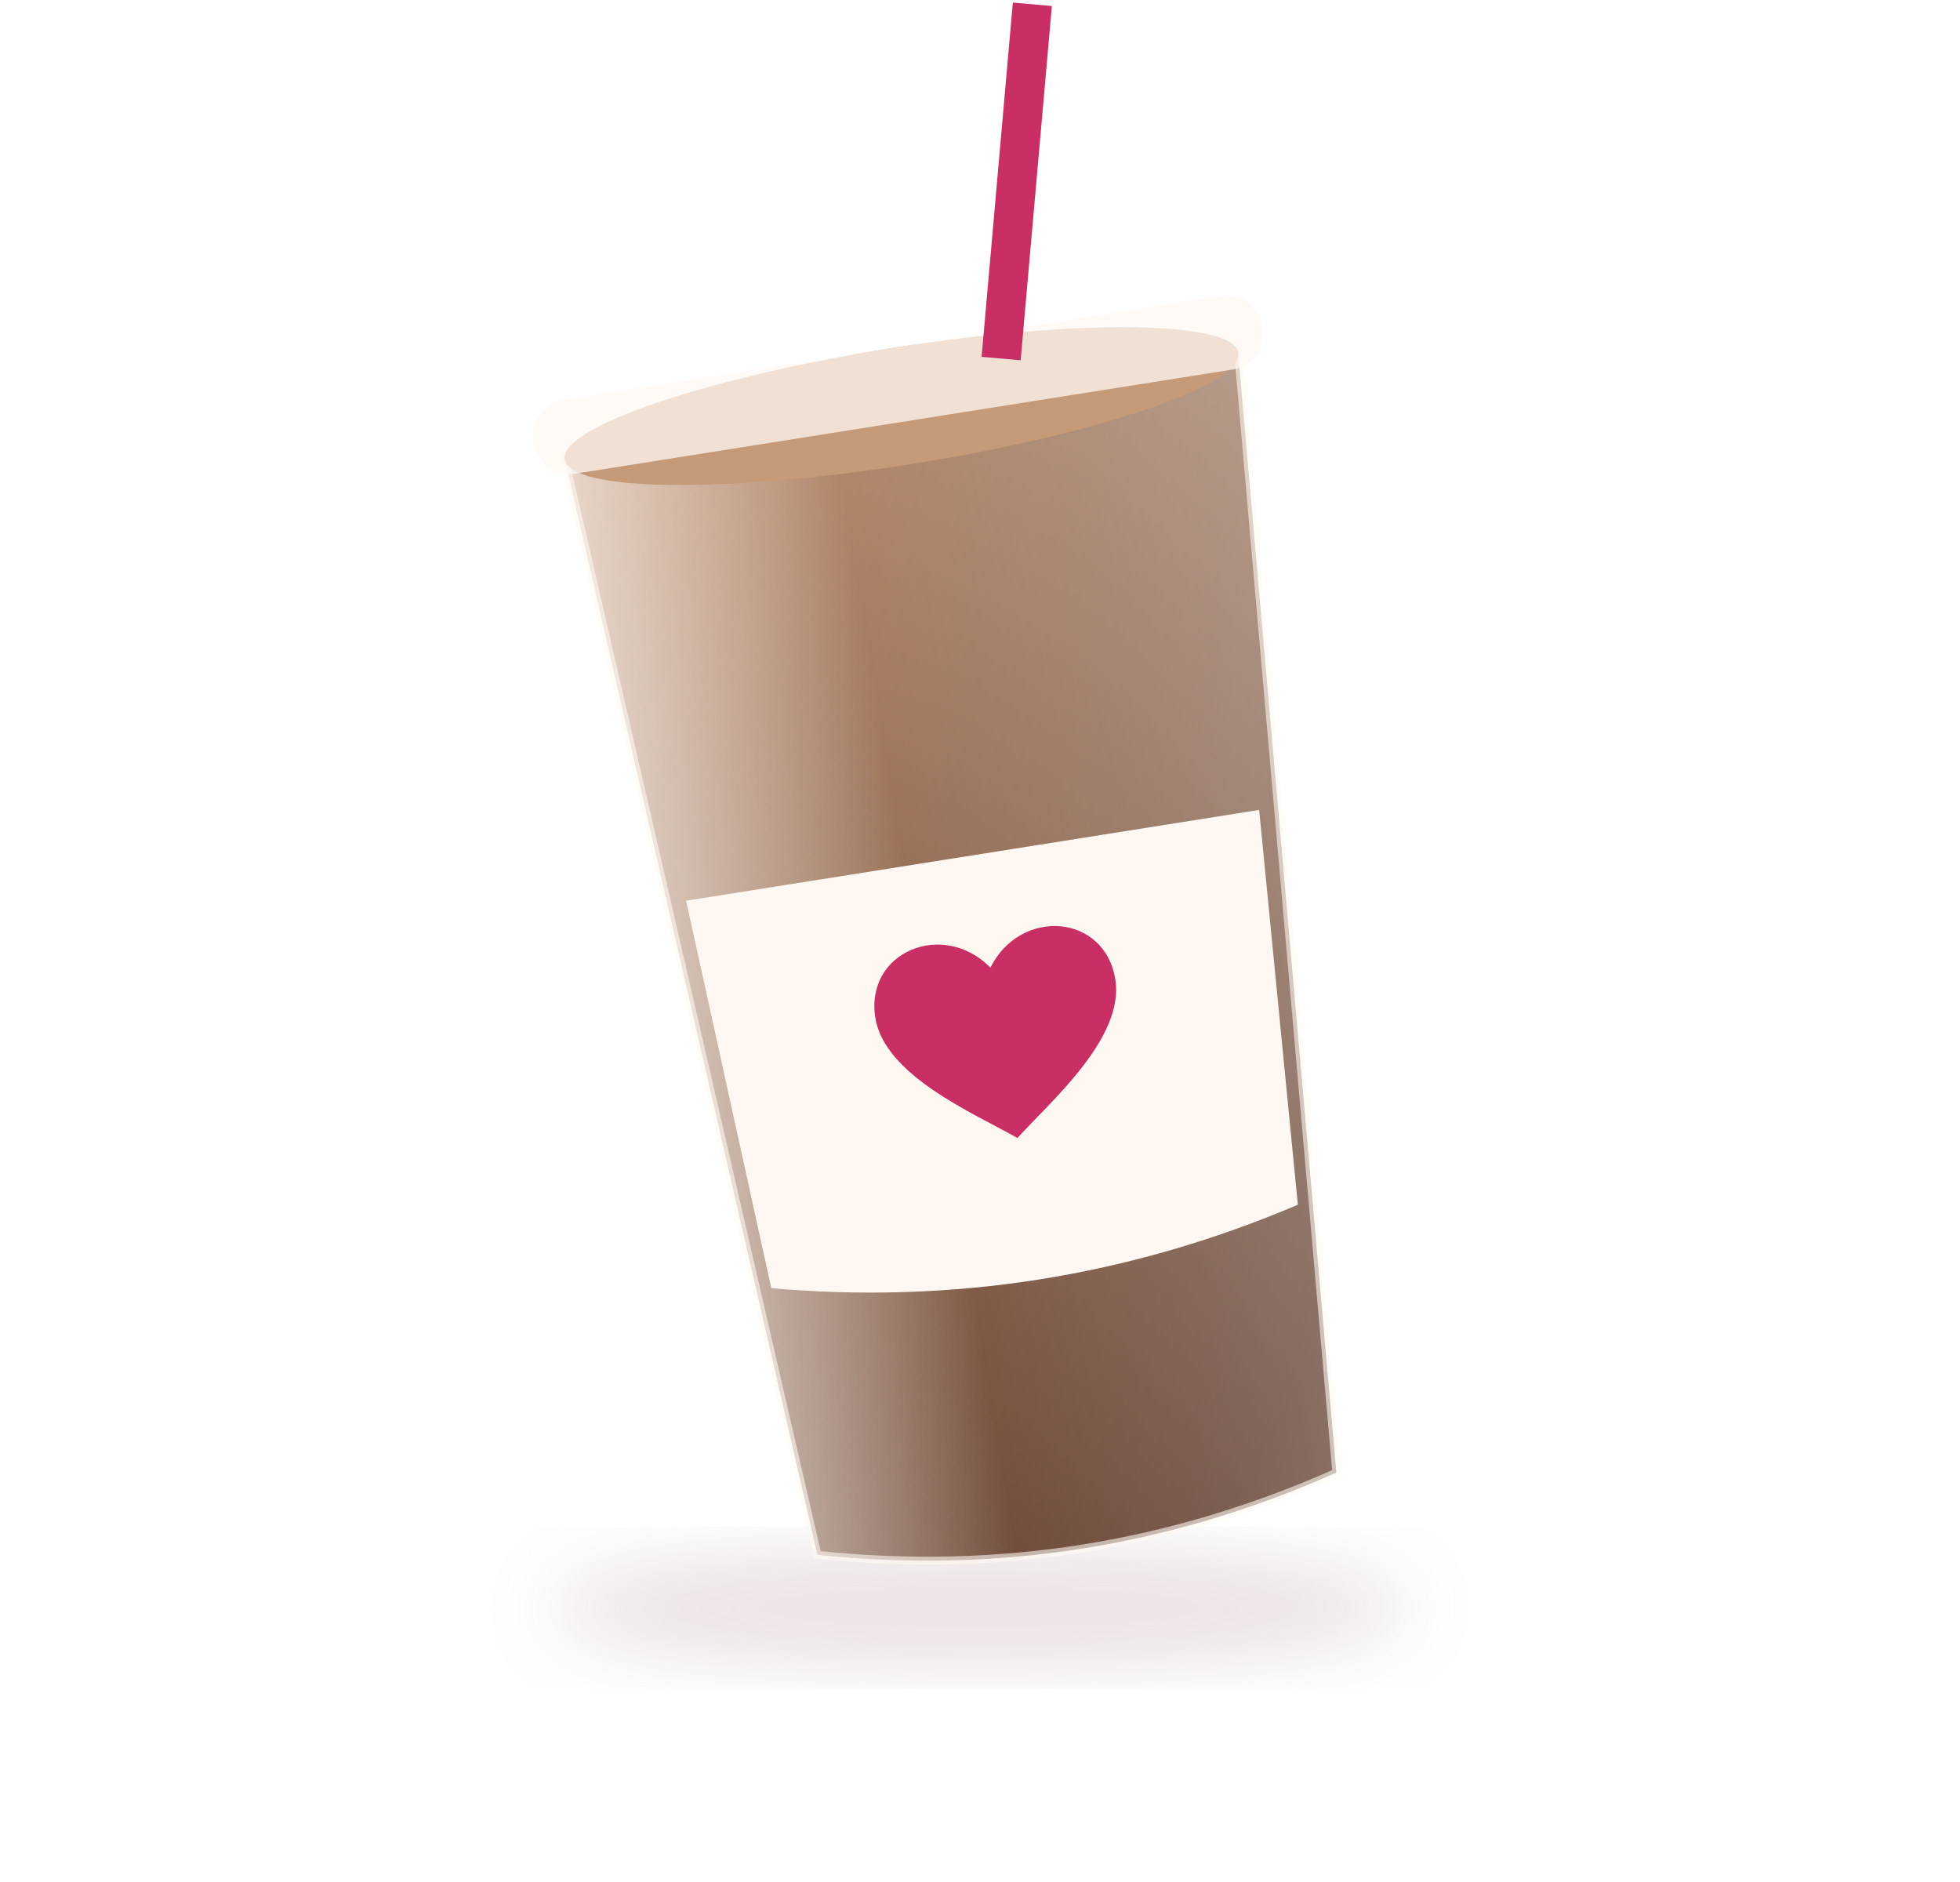
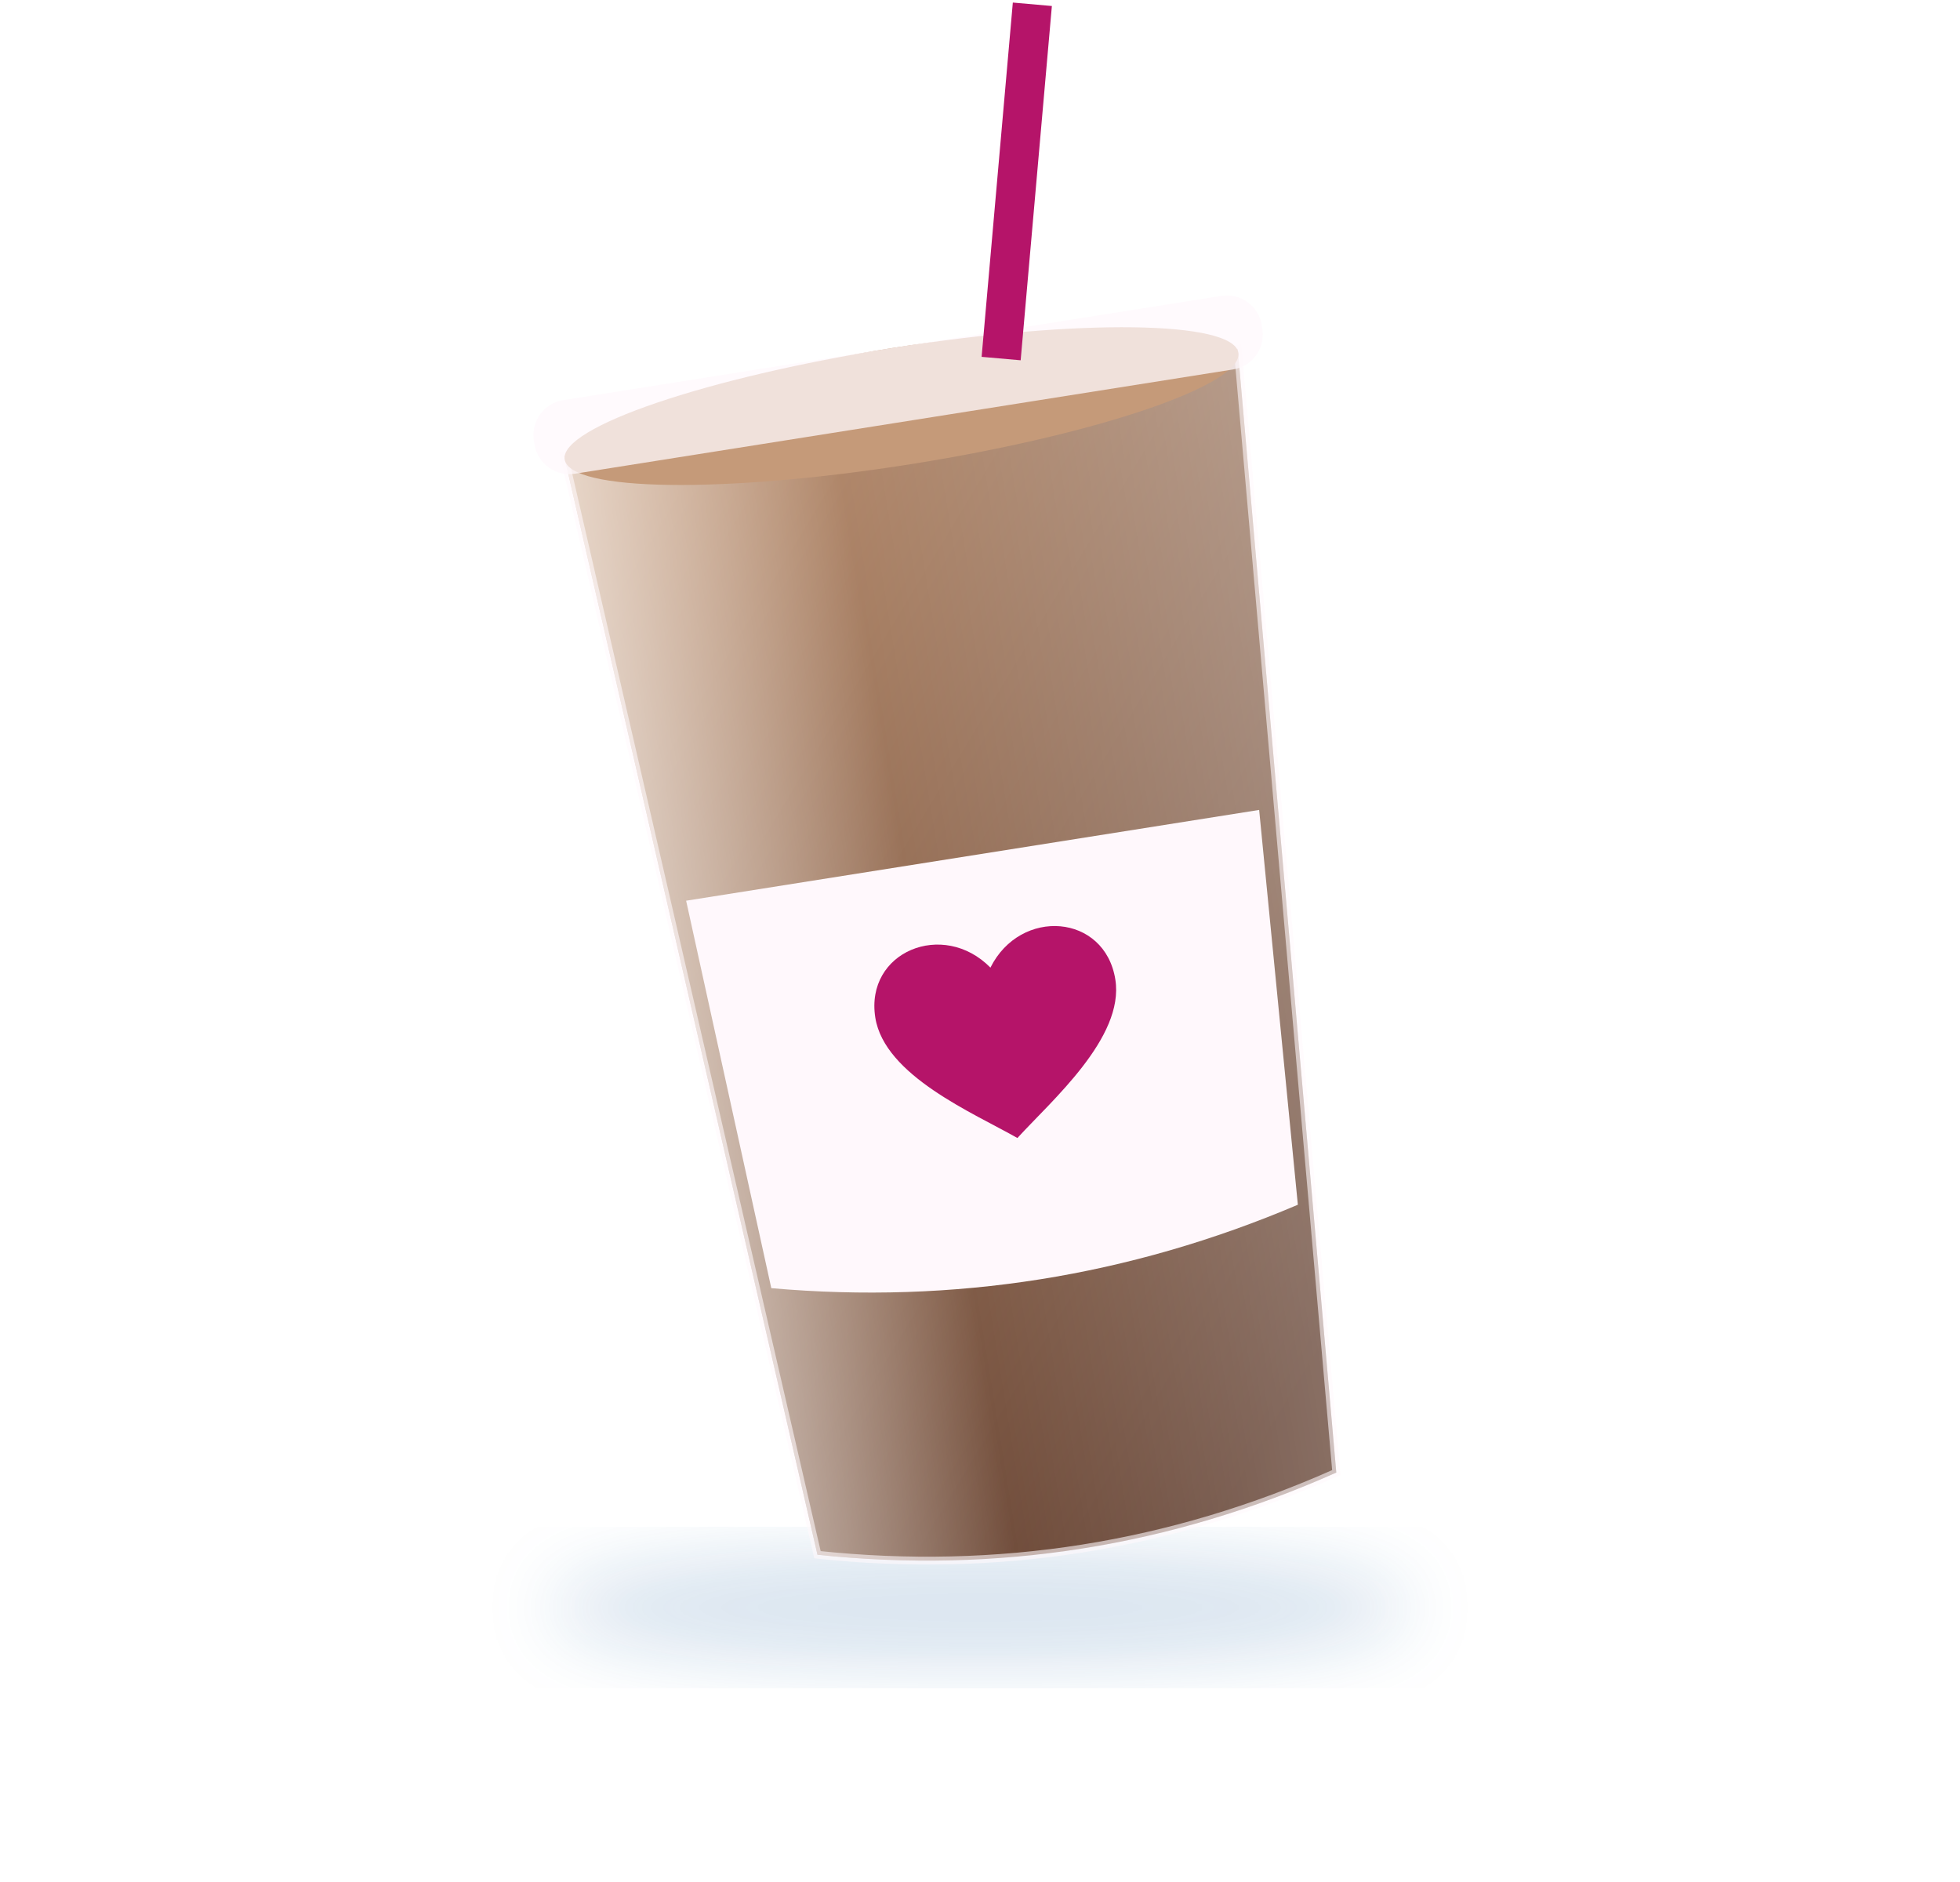
<svg xmlns="http://www.w3.org/2000/svg" viewBox="0 0 500 480">
  <defs>
    <linearGradient id="drink" x2="0.7" y2="1">
      <stop stop-color="#C59A79" />
      <stop offset="1" stop-color="#634132" />
    </linearGradient>
    <linearGradient id="glass">
      <stop stop-color="#FFFFFF" stop-opacity=".6" />
      <stop offset=".4" stop-color="#FFFFFF" stop-opacity="0" />
      <stop offset="1" stop-color="#FFFFFF" stop-opacity=".3" />
    </linearGradient>
    <filter id="s">
      <feGaussianBlur stdDeviation="9" />
    </filter>
  </defs>
-   <ellipse cx="250" cy="410" rx="110" ry="17" fill="#7F4353" opacity=".15" filter="url(#s)" />
+   <ellipse cx="250" cy="410" rx="110" ry="17" fill="#07569B" opacity=".15" filter="url(#s)" />
  <g transform="translate(250 230) rotate(-9)">
    <path d="M-87-129H87L67 158Q0 176-67 158Z" fill="url(#drink)" />
-     <path d="M-87-129H87L67 158Q0 176-67 158Z" fill="url(#glass)" stroke="#FFF8F2" stroke-opacity=".6" stroke-width="2" />
+     <path d="M-87-129H87L67 158Q0 176-67 158Z" fill="url(#glass)" stroke="#FFF8FC" stroke-opacity=".6" stroke-width="2" />
    <ellipse cy="-128" rx="87" ry="15" fill="#C59A79" />
-     <rect x="-94" y="-143" width="188" height="19" rx="9" fill="#FFF8F2" fill-opacity=".75" />
-     <path d="M27-136L49-224" stroke="#C92E64" stroke-width="10" />
-     <path d="M-74-12H74L68 89Q0 106-68 89Z" fill="#FFF8F2" />
-     <path d="M0 61C-10 53-31 40-31 25C-31 8-10 3 0 17C10 3 31 8 31 25C31 40 10 53 0 61" fill="#C92E64" />
+     <rect x="-94" y="-143" width="188" height="19" rx="9" fill="#FFF8FC" fill-opacity=".75" />
+     <path d="M27-136L49-224" stroke="#B51469" stroke-width="10" />
+     <path d="M-74-12H74L68 89Q0 106-68 89Z" fill="#FFF8FC" />
+     <path d="M0 61C-10 53-31 40-31 25C-31 8-10 3 0 17C10 3 31 8 31 25C31 40 10 53 0 61" fill="#B51469" />
  </g>
</svg>
